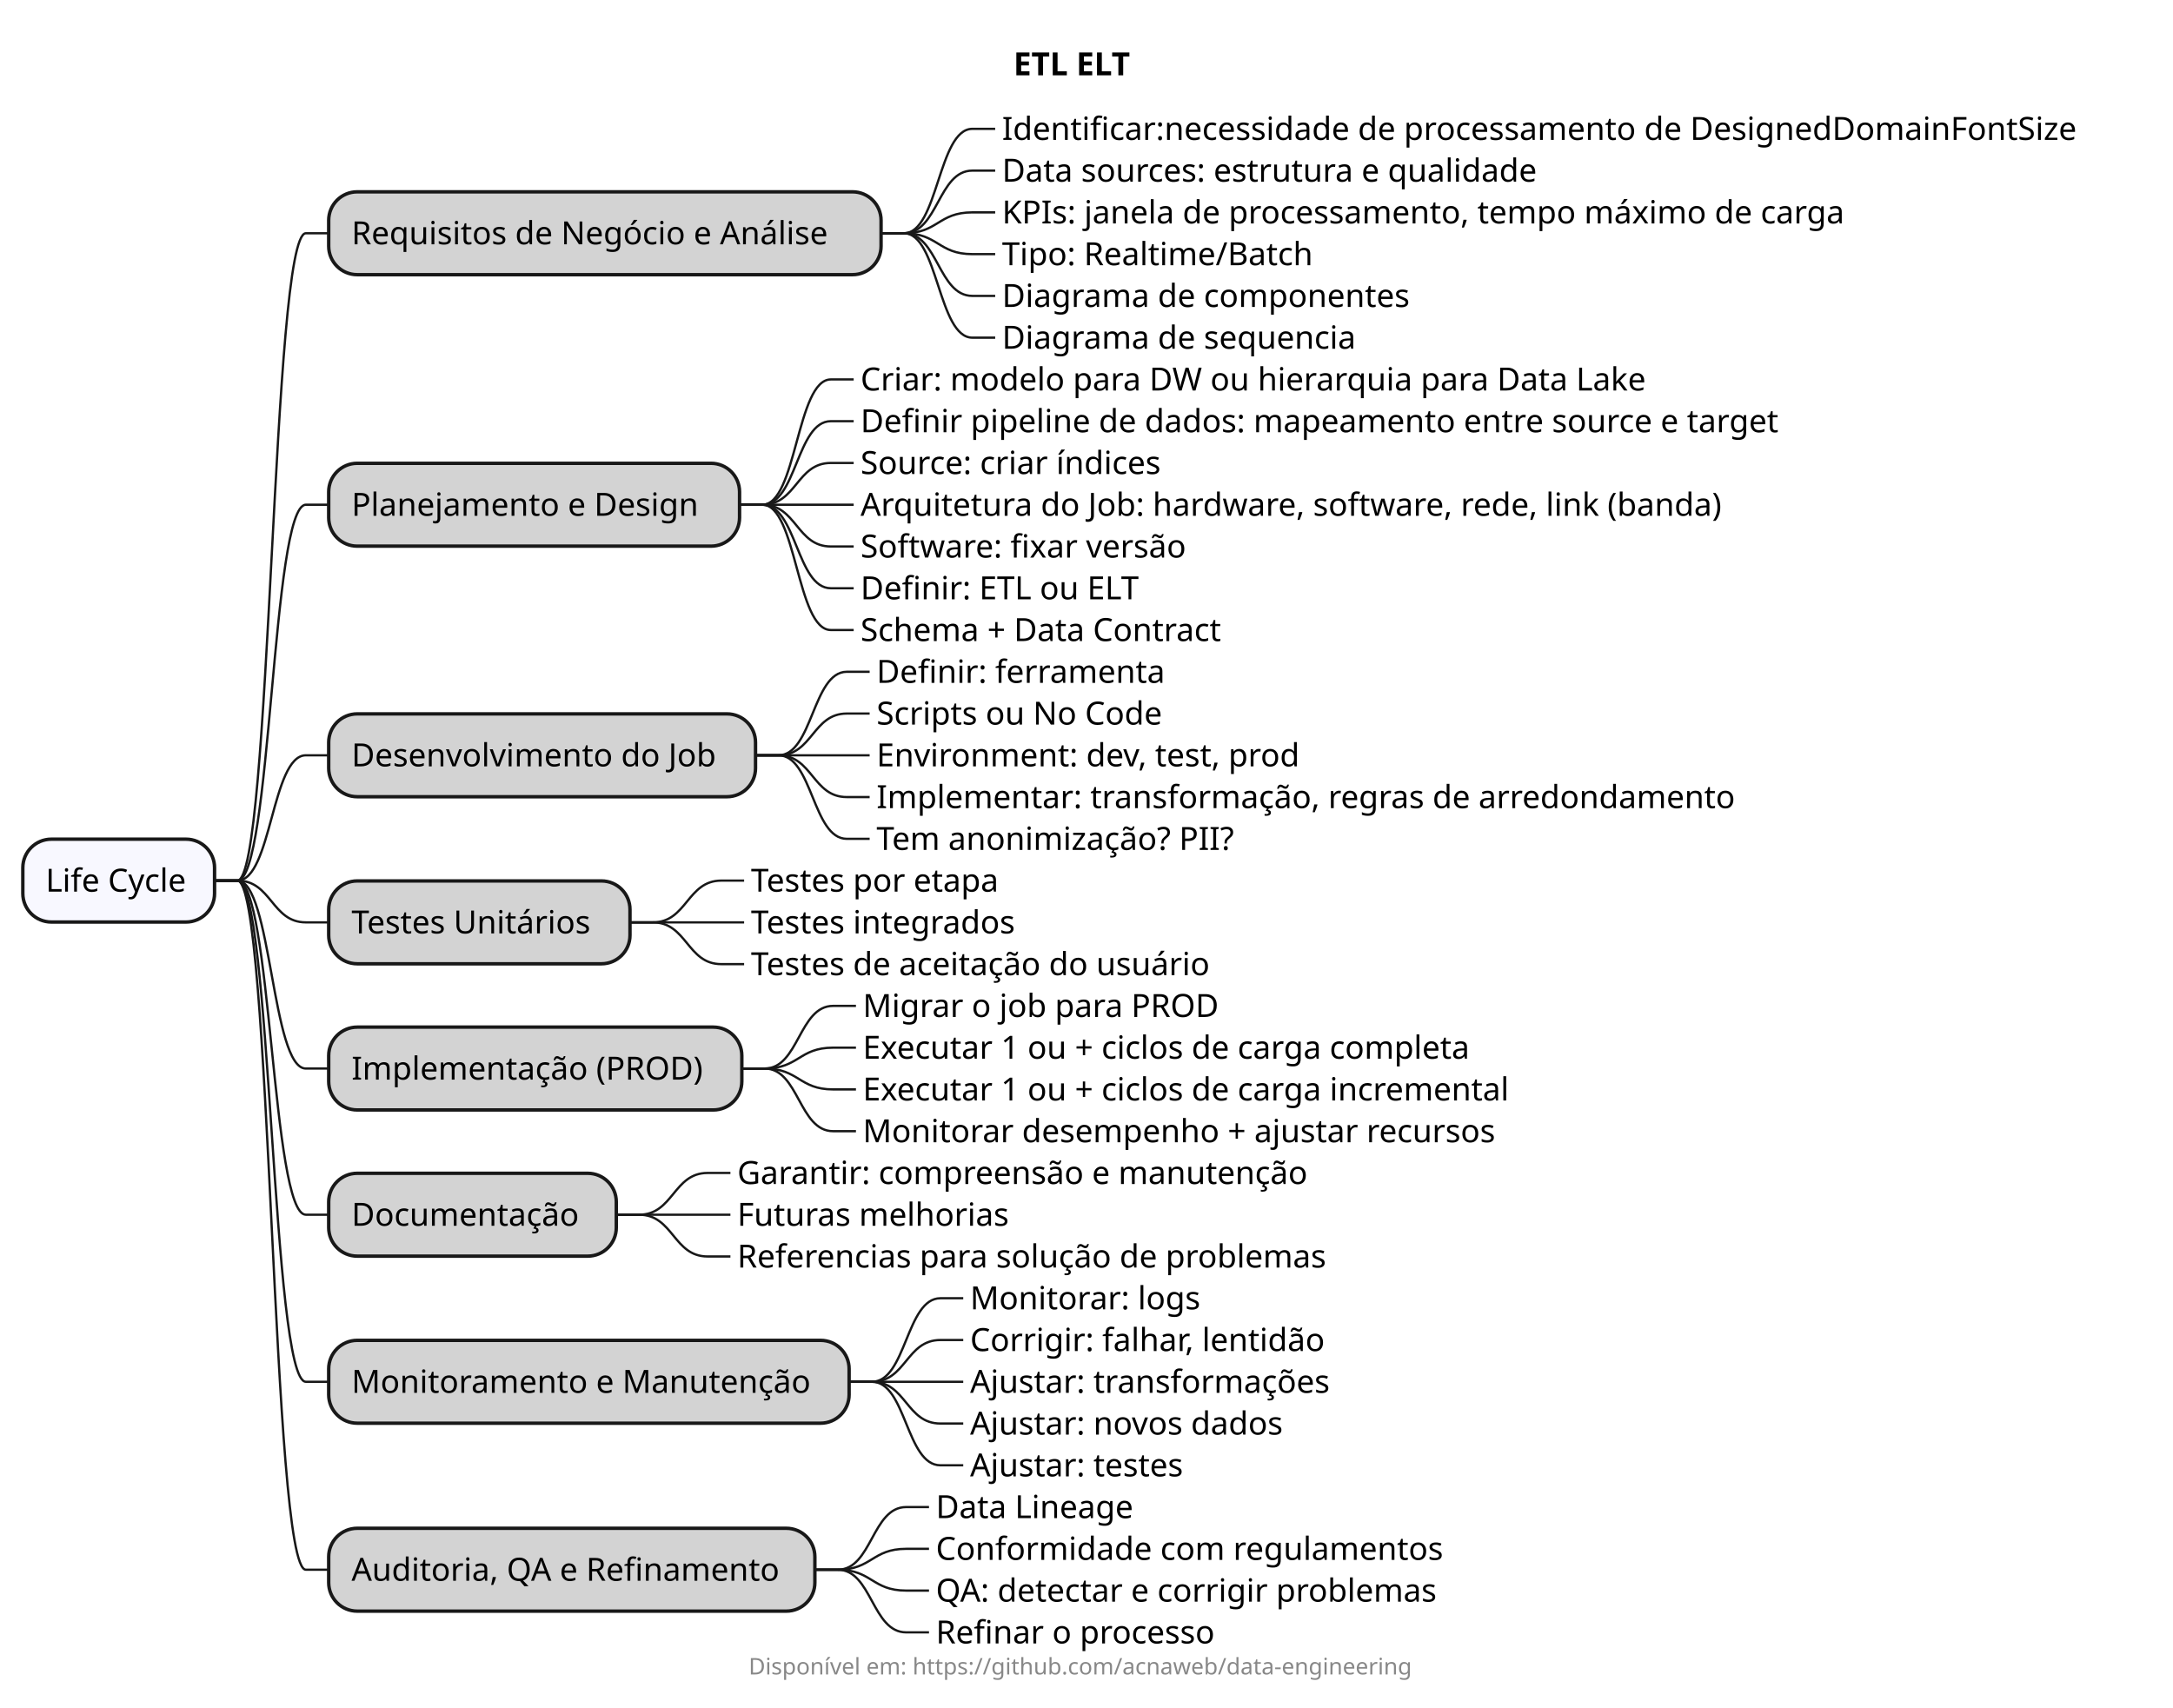
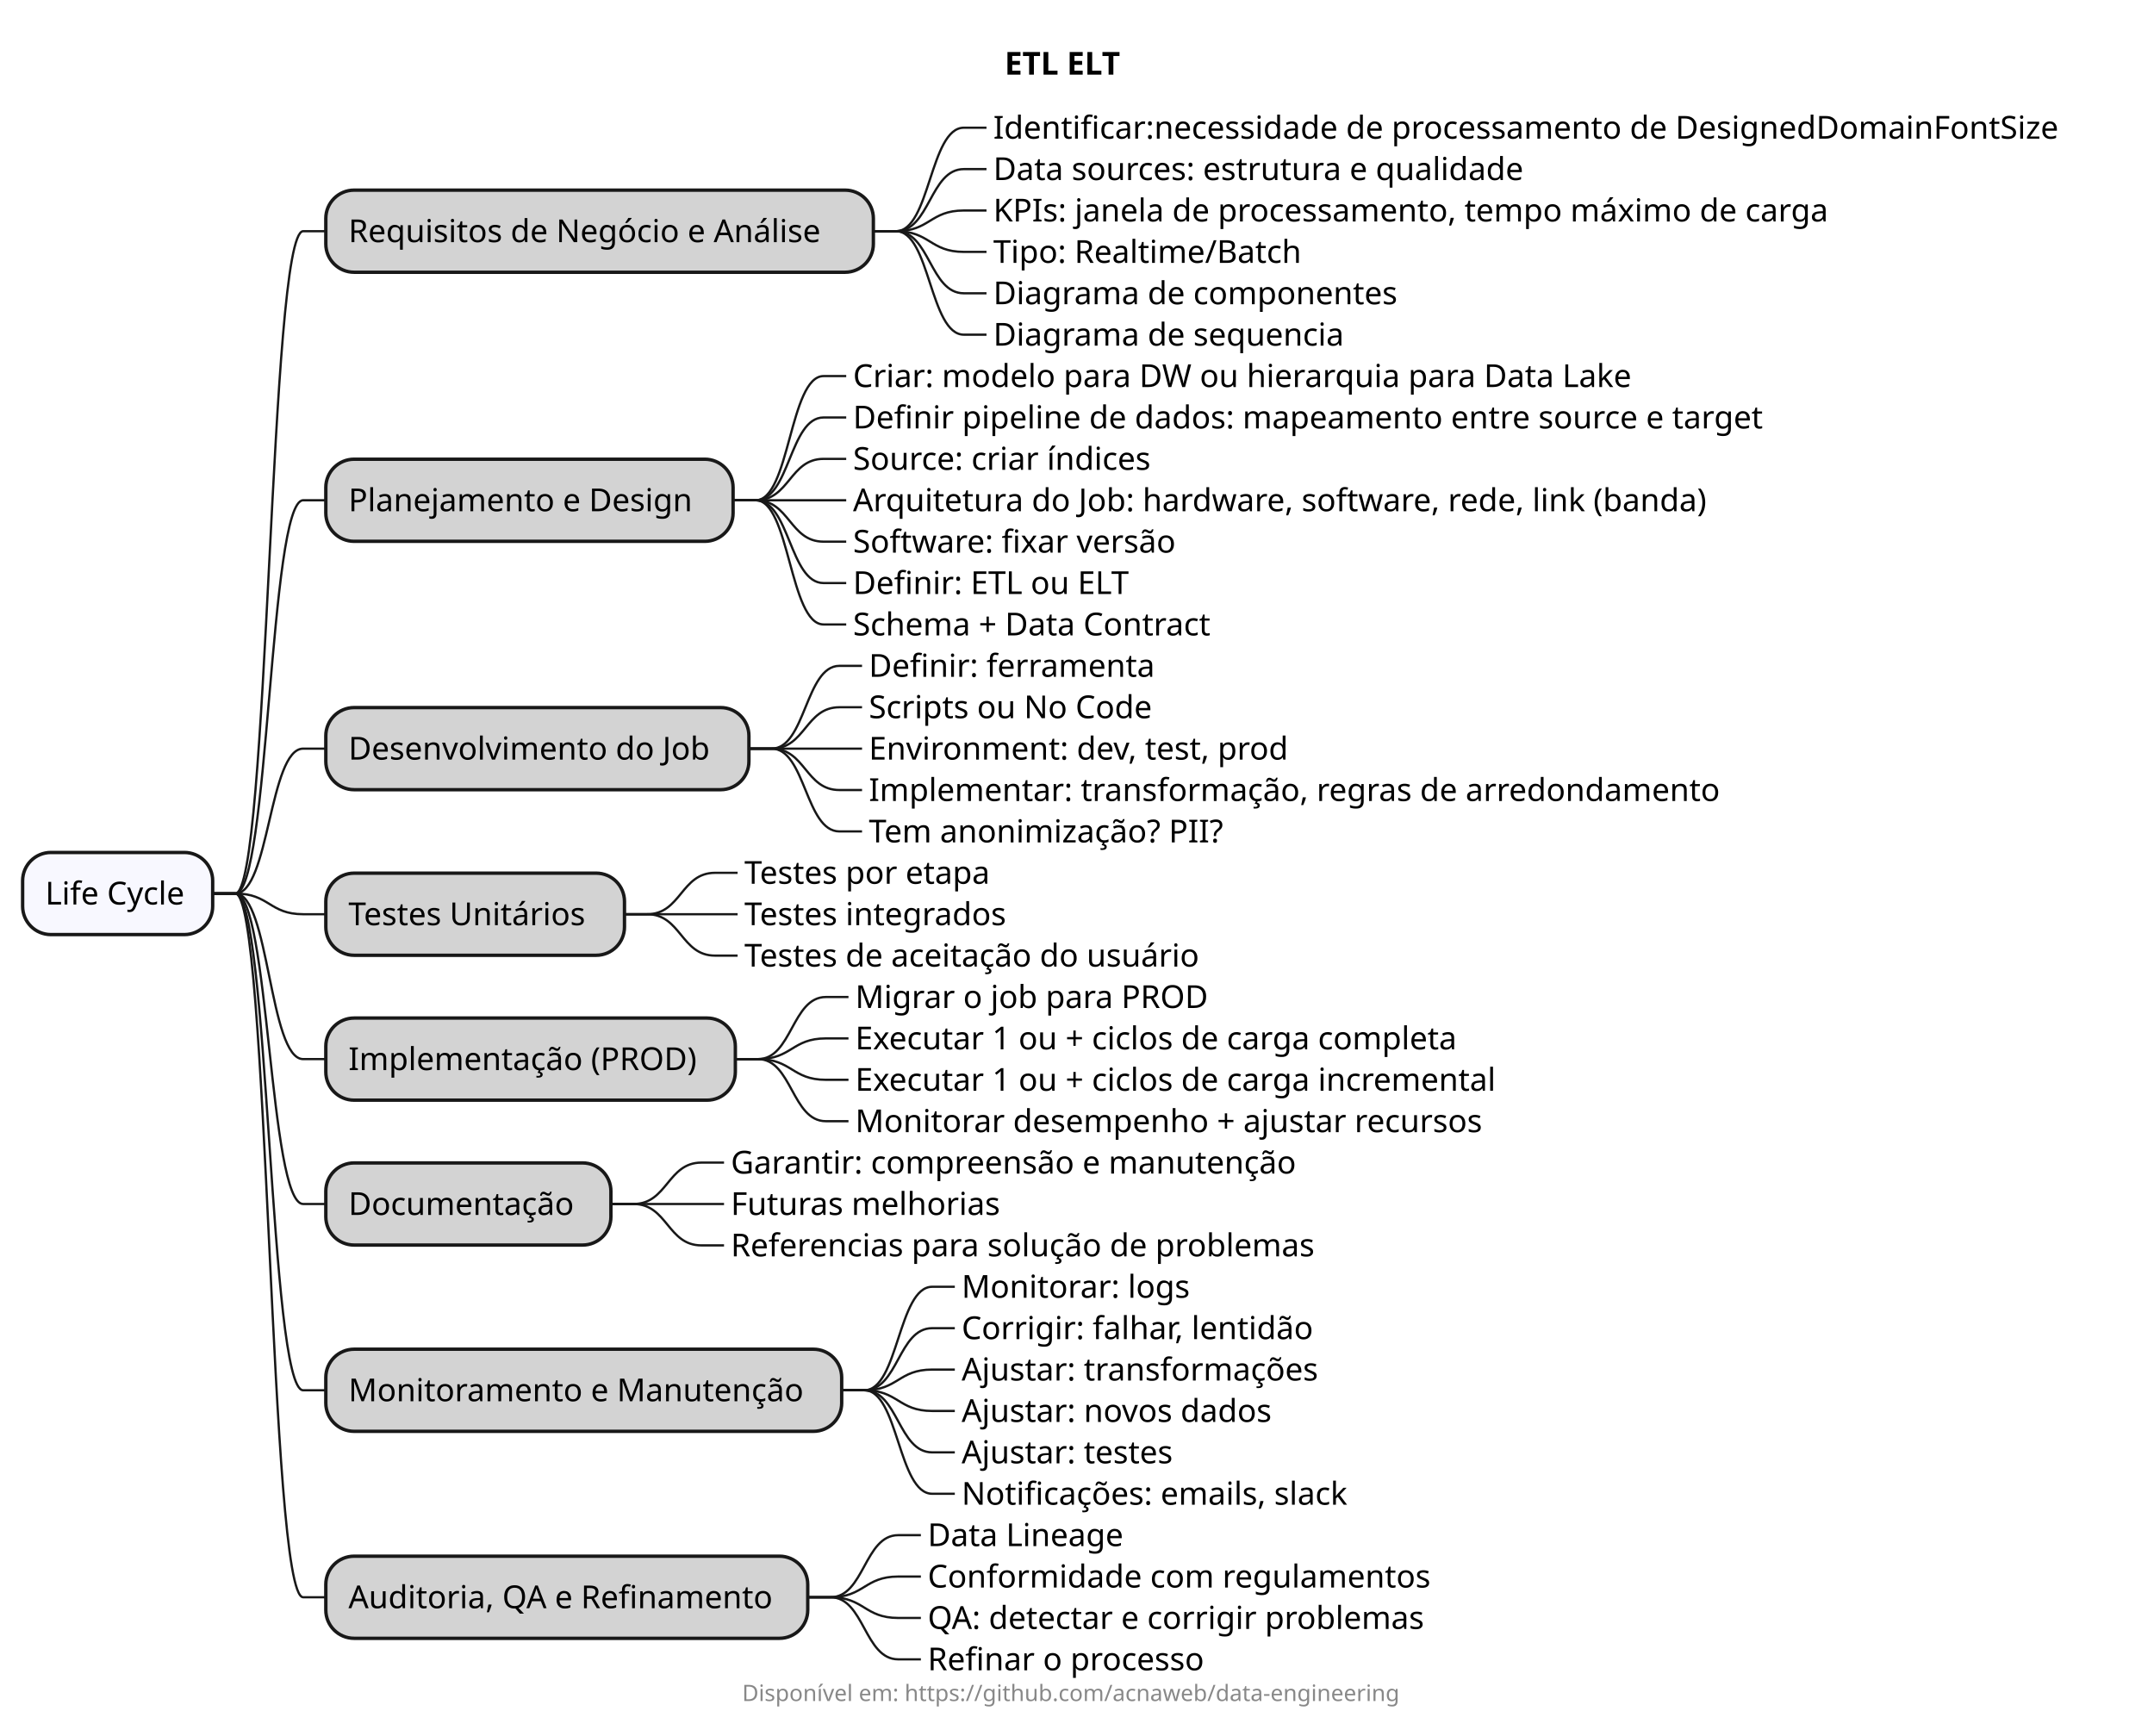
- <svg xmlns="http://www.w3.org/2000/svg" contentStyleType="text/css" height="748px" preserveAspectRatio="none" style="width:952px;height:748px;background:#FFFFFF;" version="1.1" viewBox="0 0 952 748" width="952px" zoomAndPan="magnify">
+ <svg xmlns="http://www.w3.org/2000/svg" contentStyleType="text/css" height="767px" preserveAspectRatio="none" style="width:952px;height:767px;background:#FFFFFF;" version="1.1" viewBox="0 0 952 767" width="952px" zoomAndPan="magnify">
  <defs />
  <g>
    <text fill="#000000" font-family="sans-serif" font-size="14" font-weight="bold" lengthAdjust="spacing" textLength="61" x="444" y="32.995">ETL ELT</text>
-     <rect fill="#F8F8FF" height="36.297" rx="12.5" ry="12.5" style="stroke:#181818;stroke-width:1.5;" width="84" x="10" y="367.641" />
-     <text fill="#000000" font-family="sans-serif" font-size="14" lengthAdjust="spacing" textLength="64" x="20" y="390.636">Life Cycle</text>
+     <rect fill="#F8F8FF" height="36.297" rx="12.5" ry="12.5" style="stroke:#181818;stroke-width:1.5;" width="84" x="10" y="376.789" />
+     <text fill="#000000" font-family="sans-serif" font-size="14" lengthAdjust="spacing" textLength="64" x="20" y="399.784">Life Cycle</text>
    <rect fill="#D3D3D3" height="36.297" rx="12.5" ry="12.5" style="stroke:#181818;stroke-width:1.5;" width="242" x="144" y="84.039" />
    <text fill="#000000" font-family="sans-serif" font-size="14" lengthAdjust="spacing" textLength="222" x="154" y="107.034">Requisitos de Negócio e Análise</text>
    <text fill="#000000" font-family="sans-serif" font-size="14" lengthAdjust="spacing" textLength="501" x="439" y="61.292">Identificar:necessidade de processamento de DesignedDomainFontSize</text>
    <path d="M386,102.188 L396,102.188 C411,102.188 411,56.445 426,56.445 L436,56.445 " fill="none" style="stroke:#181818;stroke-width:1.0;" />
    <text fill="#000000" font-family="sans-serif" font-size="14" lengthAdjust="spacing" textLength="248" x="439" y="79.589">Data sources: estrutura e qualidade</text>
    <path d="M386,102.188 L396,102.188 C411,102.188 411,74.742 426,74.742 L436,74.742 " fill="none" style="stroke:#181818;stroke-width:1.0;" />
    <text fill="#000000" font-family="sans-serif" font-size="14" lengthAdjust="spacing" textLength="387" x="439" y="97.886">KPIs: janela de processamento, tempo máximo de carga</text>
    <path d="M386,102.188 L396,102.188 C411,102.188 411,93.039 426,93.039 L436,93.039 " fill="none" style="stroke:#181818;stroke-width:1.0;" />
    <text fill="#000000" font-family="sans-serif" font-size="14" lengthAdjust="spacing" textLength="144" x="439" y="116.183">Tipo: Realtime/Batch</text>
    <path d="M386,102.188 L396,102.188 C411,102.188 411,111.336 426,111.336 L436,111.336 " fill="none" style="stroke:#181818;stroke-width:1.0;" />
    <text fill="#000000" font-family="sans-serif" font-size="14" lengthAdjust="spacing" textLength="188" x="439" y="134.48">Diagrama de componentes</text>
    <path d="M386,102.188 L396,102.188 C411,102.188 411,129.633 426,129.633 L436,129.633 " fill="none" style="stroke:#181818;stroke-width:1.0;" />
    <text fill="#000000" font-family="sans-serif" font-size="14" lengthAdjust="spacing" textLength="163" x="439" y="152.776">Diagrama de sequencia</text>
    <path d="M386,102.188 L396,102.188 C411,102.188 411,147.93 426,147.93 L436,147.93 " fill="none" style="stroke:#181818;stroke-width:1.0;" />
-     <path d="M94,385.789 L104,385.789 C119,385.789 119,102.188 134,102.188 L144,102.188 " fill="none" style="stroke:#181818;stroke-width:1.0;" />
+     <path d="M94,394.938 L104,394.938 C119,394.938 119,102.188 134,102.188 L144,102.188 " fill="none" style="stroke:#181818;stroke-width:1.0;" />
    <rect fill="#D3D3D3" height="36.297" rx="12.5" ry="12.5" style="stroke:#181818;stroke-width:1.5;" width="180" x="144" y="202.969" />
    <text fill="#000000" font-family="sans-serif" font-size="14" lengthAdjust="spacing" textLength="160" x="154" y="225.964">Planejamento e Design</text>
    <text fill="#000000" font-family="sans-serif" font-size="14" lengthAdjust="spacing" textLength="354" x="377" y="171.073">Criar: modelo para DW ou hierarquia para Data Lake</text>
    <path d="M324,221.117 L334,221.117 C349,221.117 349,166.227 364,166.227 L374,166.227 " fill="none" style="stroke:#181818;stroke-width:1.0;" />
    <text fill="#000000" font-family="sans-serif" font-size="14" lengthAdjust="spacing" textLength="423" x="377" y="189.37">Definir pipeline de dados: mapeamento entre source e target</text>
    <path d="M324,221.117 L334,221.117 C349,221.117 349,184.523 364,184.523 L374,184.523 " fill="none" style="stroke:#181818;stroke-width:1.0;" />
    <text fill="#000000" font-family="sans-serif" font-size="14" lengthAdjust="spacing" textLength="140" x="377" y="207.667">Source: criar índices</text>
    <path d="M324,221.117 L334,221.117 C349,221.117 349,202.82 364,202.82 L374,202.82 " fill="none" style="stroke:#181818;stroke-width:1.0;" />
    <text fill="#000000" font-family="sans-serif" font-size="14" lengthAdjust="spacing" textLength="391" x="377" y="225.964">Arquitetura do Job: hardware, software, rede, link (banda)</text>
    <path d="M324,221.117 L334,221.117 C349,221.117 349,221.117 364,221.117 L374,221.117 " fill="none" style="stroke:#181818;stroke-width:1.0;" />
    <text fill="#000000" font-family="sans-serif" font-size="14" lengthAdjust="spacing" textLength="146" x="377" y="244.261">Software: fixar versão</text>
    <path d="M324,221.117 L334,221.117 C349,221.117 349,239.414 364,239.414 L374,239.414 " fill="none" style="stroke:#181818;stroke-width:1.0;" />
    <text fill="#000000" font-family="sans-serif" font-size="14" lengthAdjust="spacing" textLength="129" x="377" y="262.558">Definir: ETL ou ELT</text>
    <path d="M324,221.117 L334,221.117 C349,221.117 349,257.711 364,257.711 L374,257.711 " fill="none" style="stroke:#181818;stroke-width:1.0;" />
    <text fill="#000000" font-family="sans-serif" font-size="14" lengthAdjust="spacing" textLength="171" x="377" y="280.854">Schema + Data Contract</text>
    <path d="M324,221.117 L334,221.117 C349,221.117 349,276.008 364,276.008 L374,276.008 " fill="none" style="stroke:#181818;stroke-width:1.0;" />
-     <path d="M94,385.789 L104,385.789 C119,385.789 119,221.117 134,221.117 L144,221.117 " fill="none" style="stroke:#181818;stroke-width:1.0;" />
+     <path d="M94,394.938 L104,394.938 C119,394.938 119,221.117 134,221.117 L144,221.117 " fill="none" style="stroke:#181818;stroke-width:1.0;" />
    <rect fill="#D3D3D3" height="36.297" rx="12.5" ry="12.5" style="stroke:#181818;stroke-width:1.5;" width="187" x="144" y="312.75" />
    <text fill="#000000" font-family="sans-serif" font-size="14" lengthAdjust="spacing" textLength="167" x="154" y="335.745">Desenvolvimento do Job</text>
    <text fill="#000000" font-family="sans-serif" font-size="14" lengthAdjust="spacing" textLength="128" x="384" y="299.151">Definir: ferramenta</text>
    <path d="M331,330.898 L341,330.898 C356,330.898 356,294.305 371,294.305 L381,294.305 " fill="none" style="stroke:#181818;stroke-width:1.0;" />
    <text fill="#000000" font-family="sans-serif" font-size="14" lengthAdjust="spacing" textLength="133" x="384" y="317.448">Scripts ou No Code</text>
    <path d="M331,330.898 L341,330.898 C356,330.898 356,312.602 371,312.602 L381,312.602 " fill="none" style="stroke:#181818;stroke-width:1.0;" />
    <text fill="#000000" font-family="sans-serif" font-size="14" lengthAdjust="spacing" textLength="196" x="384" y="335.745">Environment: dev, test, prod</text>
    <path d="M331,330.898 L341,330.898 C356,330.898 356,330.898 371,330.898 L381,330.898 " fill="none" style="stroke:#181818;stroke-width:1.0;" />
    <text fill="#000000" font-family="sans-serif" font-size="14" lengthAdjust="spacing" textLength="388" x="384" y="354.042">Implementar: transformação, regras de arredondamento</text>
    <path d="M331,330.898 L341,330.898 C356,330.898 356,349.195 371,349.195 L381,349.195 " fill="none" style="stroke:#181818;stroke-width:1.0;" />
    <text fill="#000000" font-family="sans-serif" font-size="14" lengthAdjust="spacing" textLength="163" x="384" y="372.339">Tem anonimização? PII?</text>
    <path d="M331,330.898 L341,330.898 C356,330.898 356,367.492 371,367.492 L381,367.492 " fill="none" style="stroke:#181818;stroke-width:1.0;" />
-     <path d="M94,385.789 L104,385.789 C119,385.789 119,330.898 134,330.898 L144,330.898 " fill="none" style="stroke:#181818;stroke-width:1.0;" />
+     <path d="M94,394.938 L104,394.938 C119,394.938 119,330.898 134,330.898 L144,330.898 " fill="none" style="stroke:#181818;stroke-width:1.0;" />
    <rect fill="#D3D3D3" height="36.297" rx="12.5" ry="12.5" style="stroke:#181818;stroke-width:1.5;" width="132" x="144" y="385.938" />
    <text fill="#000000" font-family="sans-serif" font-size="14" lengthAdjust="spacing" textLength="112" x="154" y="408.933">Testes Unitários</text>
    <text fill="#000000" font-family="sans-serif" font-size="14" lengthAdjust="spacing" textLength="118" x="329" y="390.636">Testes por etapa</text>
    <path d="M276,404.086 L286,404.086 C301,404.086 301,385.789 316,385.789 L326,385.789 " fill="none" style="stroke:#181818;stroke-width:1.0;" />
    <text fill="#000000" font-family="sans-serif" font-size="14" lengthAdjust="spacing" textLength="126" x="329" y="408.933">Testes integrados</text>
    <path d="M276,404.086 L286,404.086 C301,404.086 301,404.086 316,404.086 L326,404.086 " fill="none" style="stroke:#181818;stroke-width:1.0;" />
    <text fill="#000000" font-family="sans-serif" font-size="14" lengthAdjust="spacing" textLength="217" x="329" y="427.229">Testes de aceitação do usuário</text>
    <path d="M276,404.086 L286,404.086 C301,404.086 301,422.383 316,422.383 L326,422.383 " fill="none" style="stroke:#181818;stroke-width:1.0;" />
-     <path d="M94,385.789 L104,385.789 C119,385.789 119,404.086 134,404.086 L144,404.086 " fill="none" style="stroke:#181818;stroke-width:1.0;" />
+     <path d="M94,394.938 L104,394.938 C119,394.938 119,404.086 134,404.086 L144,404.086 " fill="none" style="stroke:#181818;stroke-width:1.0;" />
    <rect fill="#D3D3D3" height="36.297" rx="12.5" ry="12.5" style="stroke:#181818;stroke-width:1.5;" width="181" x="144" y="449.977" />
    <text fill="#000000" font-family="sans-serif" font-size="14" lengthAdjust="spacing" textLength="161" x="154" y="472.972">Implementação (PROD)</text>
    <text fill="#000000" font-family="sans-serif" font-size="14" lengthAdjust="spacing" textLength="159" x="378" y="445.526">Migrar o job para PROD</text>
    <path d="M325,468.125 L335,468.125 C350,468.125 350,440.68 365,440.68 L375,440.68 " fill="none" style="stroke:#181818;stroke-width:1.0;" />
    <text fill="#000000" font-family="sans-serif" font-size="14" lengthAdjust="spacing" textLength="286" x="378" y="463.823">Executar 1 ou + ciclos de carga completa</text>
    <path d="M325,468.125 L335,468.125 C350,468.125 350,458.977 365,458.977 L375,458.977 " fill="none" style="stroke:#181818;stroke-width:1.0;" />
    <text fill="#000000" font-family="sans-serif" font-size="14" lengthAdjust="spacing" textLength="303" x="378" y="482.12">Executar 1 ou + ciclos de carga incremental</text>
    <path d="M325,468.125 L335,468.125 C350,468.125 350,477.273 365,477.273 L375,477.273 " fill="none" style="stroke:#181818;stroke-width:1.0;" />
    <text fill="#000000" font-family="sans-serif" font-size="14" lengthAdjust="spacing" textLength="293" x="378" y="500.417">Monitorar desempenho + ajustar recursos</text>
    <path d="M325,468.125 L335,468.125 C350,468.125 350,495.57 365,495.57 L375,495.57 " fill="none" style="stroke:#181818;stroke-width:1.0;" />
-     <path d="M94,385.789 L104,385.789 C119,385.789 119,468.125 134,468.125 L144,468.125 " fill="none" style="stroke:#181818;stroke-width:1.0;" />
+     <path d="M94,394.938 L104,394.938 C119,394.938 119,468.125 134,468.125 L144,468.125 " fill="none" style="stroke:#181818;stroke-width:1.0;" />
    <rect fill="#D3D3D3" height="36.297" rx="12.5" ry="12.5" style="stroke:#181818;stroke-width:1.5;" width="126" x="144" y="514.016" />
    <text fill="#000000" font-family="sans-serif" font-size="14" lengthAdjust="spacing" textLength="106" x="154" y="537.011">Documentação</text>
    <text fill="#000000" font-family="sans-serif" font-size="14" lengthAdjust="spacing" textLength="263" x="323" y="518.714">Garantir: compreensão e manutenção</text>
    <path d="M270,532.164 L280,532.164 C295,532.164 295,513.867 310,513.867 L320,513.867 " fill="none" style="stroke:#181818;stroke-width:1.0;" />
    <text fill="#000000" font-family="sans-serif" font-size="14" lengthAdjust="spacing" textLength="123" x="323" y="537.011">Futuras melhorias</text>
    <path d="M270,532.164 L280,532.164 C295,532.164 295,532.164 310,532.164 L320,532.164 " fill="none" style="stroke:#181818;stroke-width:1.0;" />
    <text fill="#000000" font-family="sans-serif" font-size="14" lengthAdjust="spacing" textLength="273" x="323" y="555.308">Referencias para solução de problemas</text>
    <path d="M270,532.164 L280,532.164 C295,532.164 295,550.461 310,550.461 L320,550.461 " fill="none" style="stroke:#181818;stroke-width:1.0;" />
-     <path d="M94,385.789 L104,385.789 C119,385.789 119,532.164 134,532.164 L144,532.164 " fill="none" style="stroke:#181818;stroke-width:1.0;" />
-     <rect fill="#D3D3D3" height="36.297" rx="12.5" ry="12.5" style="stroke:#181818;stroke-width:1.5;" width="228" x="144" y="587.203" />
-     <text fill="#000000" font-family="sans-serif" font-size="14" lengthAdjust="spacing" textLength="208" x="154" y="610.198">Monitoramento e Manutenção</text>
+     <path d="M94,394.938 L104,394.938 C119,394.938 119,532.164 134,532.164 L144,532.164 " fill="none" style="stroke:#181818;stroke-width:1.0;" />
+     <rect fill="#D3D3D3" height="36.297" rx="12.5" ry="12.5" style="stroke:#181818;stroke-width:1.5;" width="228" x="144" y="596.352" />
+     <text fill="#000000" font-family="sans-serif" font-size="14" lengthAdjust="spacing" textLength="208" x="154" y="619.347">Monitoramento e Manutenção</text>
    <text fill="#000000" font-family="sans-serif" font-size="14" lengthAdjust="spacing" textLength="103" x="425" y="573.605">Monitorar: logs</text>
-     <path d="M372,605.352 L382,605.352 C397,605.352 397,568.758 412,568.758 L422,568.758 " fill="none" style="stroke:#181818;stroke-width:1.0;" />
+     <path d="M372,614.5 L382,614.5 C397,614.5 397,568.758 412,568.758 L422,568.758 " fill="none" style="stroke:#181818;stroke-width:1.0;" />
    <text fill="#000000" font-family="sans-serif" font-size="14" lengthAdjust="spacing" textLength="158" x="425" y="591.901">Corrigir: falhar, lentidão</text>
-     <path d="M372,605.352 L382,605.352 C397,605.352 397,587.055 412,587.055 L422,587.055 " fill="none" style="stroke:#181818;stroke-width:1.0;" />
+     <path d="M372,614.5 L382,614.5 C397,614.5 397,587.055 412,587.055 L422,587.055 " fill="none" style="stroke:#181818;stroke-width:1.0;" />
    <text fill="#000000" font-family="sans-serif" font-size="14" lengthAdjust="spacing" textLength="164" x="425" y="610.198">Ajustar: transformações</text>
-     <path d="M372,605.352 L382,605.352 C397,605.352 397,605.352 412,605.352 L422,605.352 " fill="none" style="stroke:#181818;stroke-width:1.0;" />
+     <path d="M372,614.5 L382,614.5 C397,614.5 397,605.352 412,605.352 L422,605.352 " fill="none" style="stroke:#181818;stroke-width:1.0;" />
    <text fill="#000000" font-family="sans-serif" font-size="14" lengthAdjust="spacing" textLength="145" x="425" y="628.495">Ajustar: novos dados</text>
-     <path d="M372,605.352 L382,605.352 C397,605.352 397,623.648 412,623.648 L422,623.648 " fill="none" style="stroke:#181818;stroke-width:1.0;" />
+     <path d="M372,614.5 L382,614.5 C397,614.5 397,623.648 412,623.648 L422,623.648 " fill="none" style="stroke:#181818;stroke-width:1.0;" />
    <text fill="#000000" font-family="sans-serif" font-size="14" lengthAdjust="spacing" textLength="100" x="425" y="646.792">Ajustar: testes</text>
-     <path d="M372,605.352 L382,605.352 C397,605.352 397,641.945 412,641.945 L422,641.945 " fill="none" style="stroke:#181818;stroke-width:1.0;" />
-     <path d="M94,385.789 L104,385.789 C119,385.789 119,605.352 134,605.352 L144,605.352 " fill="none" style="stroke:#181818;stroke-width:1.0;" />
-     <rect fill="#D3D3D3" height="36.297" rx="12.5" ry="12.5" style="stroke:#181818;stroke-width:1.5;" width="213" x="144" y="669.539" />
-     <text fill="#000000" font-family="sans-serif" font-size="14" lengthAdjust="spacing" textLength="193" x="154" y="692.534">Auditoria, QA e Refinamento</text>
-     <text fill="#000000" font-family="sans-serif" font-size="14" lengthAdjust="spacing" textLength="90" x="410" y="665.089">Data Lineage</text>
-     <path d="M357,687.688 L367,687.688 C382,687.688 382,660.242 397,660.242 L407,660.242 " fill="none" style="stroke:#181818;stroke-width:1.0;" />
-     <text fill="#000000" font-family="sans-serif" font-size="14" lengthAdjust="spacing" textLength="231" x="410" y="683.386">Conformidade com regulamentos</text>
-     <path d="M357,687.688 L367,687.688 C382,687.688 382,678.539 397,678.539 L407,678.539 " fill="none" style="stroke:#181818;stroke-width:1.0;" />
-     <text fill="#000000" font-family="sans-serif" font-size="14" lengthAdjust="spacing" textLength="228" x="410" y="701.683">QA: detectar e corrigir problemas</text>
-     <path d="M357,687.688 L367,687.688 C382,687.688 382,696.836 397,696.836 L407,696.836 " fill="none" style="stroke:#181818;stroke-width:1.0;" />
-     <text fill="#000000" font-family="sans-serif" font-size="14" lengthAdjust="spacing" textLength="130" x="410" y="719.98">Refinar o processo</text>
-     <path d="M357,687.688 L367,687.688 C382,687.688 382,715.133 397,715.133 L407,715.133 " fill="none" style="stroke:#181818;stroke-width:1.0;" />
-     <path d="M94,385.789 L104,385.789 C119,385.789 119,687.688 134,687.688 L144,687.688 " fill="none" style="stroke:#181818;stroke-width:1.0;" />
-     <text fill="#888888" font-family="sans-serif" font-size="10" lengthAdjust="spacing" textLength="293" x="328" y="733.563">Disponível em: https://github.com/acnaweb/data-engineering</text>
+     <path d="M372,614.5 L382,614.5 C397,614.5 397,641.945 412,641.945 L422,641.945 " fill="none" style="stroke:#181818;stroke-width:1.0;" />
+     <text fill="#000000" font-family="sans-serif" font-size="14" lengthAdjust="spacing" textLength="180" x="425" y="665.089">Notificações: emails, slack</text>
+     <path d="M372,614.5 L382,614.5 C397,614.5 397,660.242 412,660.242 L422,660.242 " fill="none" style="stroke:#181818;stroke-width:1.0;" />
+     <path d="M94,394.938 L104,394.938 C119,394.938 119,614.5 134,614.5 L144,614.5 " fill="none" style="stroke:#181818;stroke-width:1.0;" />
+     <rect fill="#D3D3D3" height="36.297" rx="12.5" ry="12.5" style="stroke:#181818;stroke-width:1.5;" width="213" x="144" y="687.836" />
+     <text fill="#000000" font-family="sans-serif" font-size="14" lengthAdjust="spacing" textLength="193" x="154" y="710.831">Auditoria, QA e Refinamento</text>
+     <text fill="#000000" font-family="sans-serif" font-size="14" lengthAdjust="spacing" textLength="90" x="410" y="683.386">Data Lineage</text>
+     <path d="M357,705.984 L367,705.984 C382,705.984 382,678.539 397,678.539 L407,678.539 " fill="none" style="stroke:#181818;stroke-width:1.0;" />
+     <text fill="#000000" font-family="sans-serif" font-size="14" lengthAdjust="spacing" textLength="231" x="410" y="701.683">Conformidade com regulamentos</text>
+     <path d="M357,705.984 L367,705.984 C382,705.984 382,696.836 397,696.836 L407,696.836 " fill="none" style="stroke:#181818;stroke-width:1.0;" />
+     <text fill="#000000" font-family="sans-serif" font-size="14" lengthAdjust="spacing" textLength="228" x="410" y="719.98">QA: detectar e corrigir problemas</text>
+     <path d="M357,705.984 L367,705.984 C382,705.984 382,715.133 397,715.133 L407,715.133 " fill="none" style="stroke:#181818;stroke-width:1.0;" />
+     <text fill="#000000" font-family="sans-serif" font-size="14" lengthAdjust="spacing" textLength="130" x="410" y="738.276">Refinar o processo</text>
+     <path d="M357,705.984 L367,705.984 C382,705.984 382,733.43 397,733.43 L407,733.43 " fill="none" style="stroke:#181818;stroke-width:1.0;" />
+     <path d="M94,394.938 L104,394.938 C119,394.938 119,705.984 134,705.984 L144,705.984 " fill="none" style="stroke:#181818;stroke-width:1.0;" />
+     <text fill="#888888" font-family="sans-serif" font-size="10" lengthAdjust="spacing" textLength="293" x="328" y="751.86">Disponível em: https://github.com/acnaweb/data-engineering</text>
  </g>
</svg>
